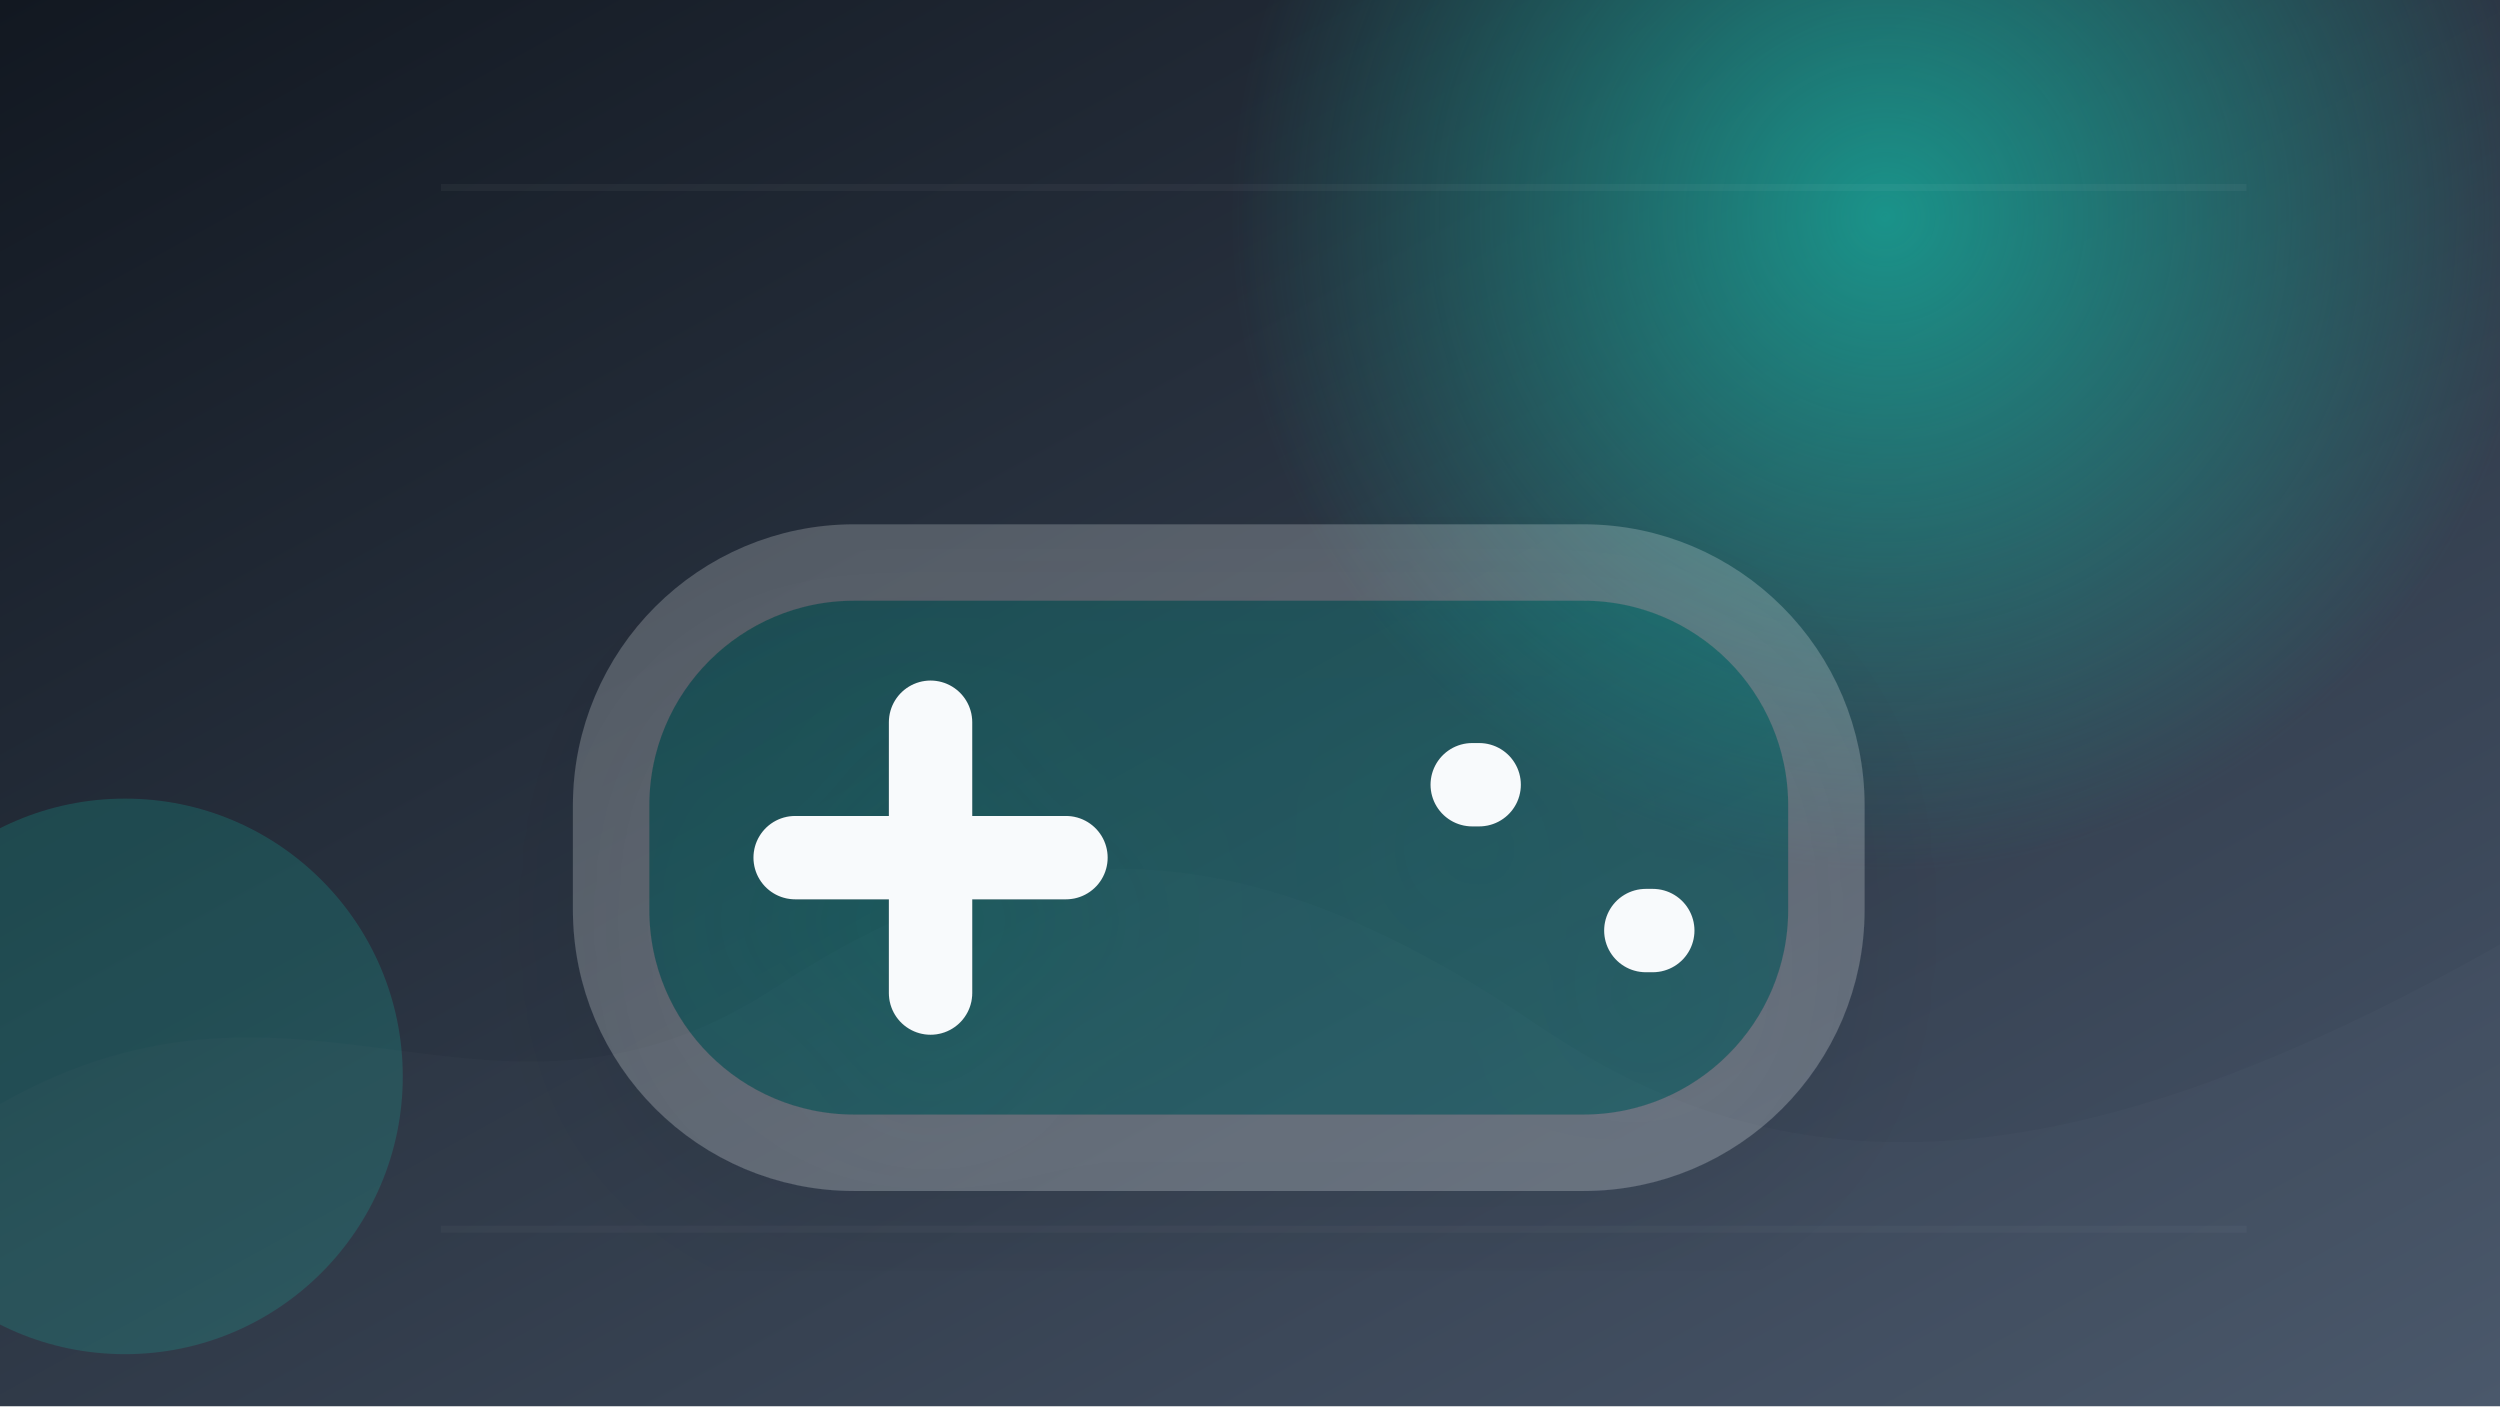
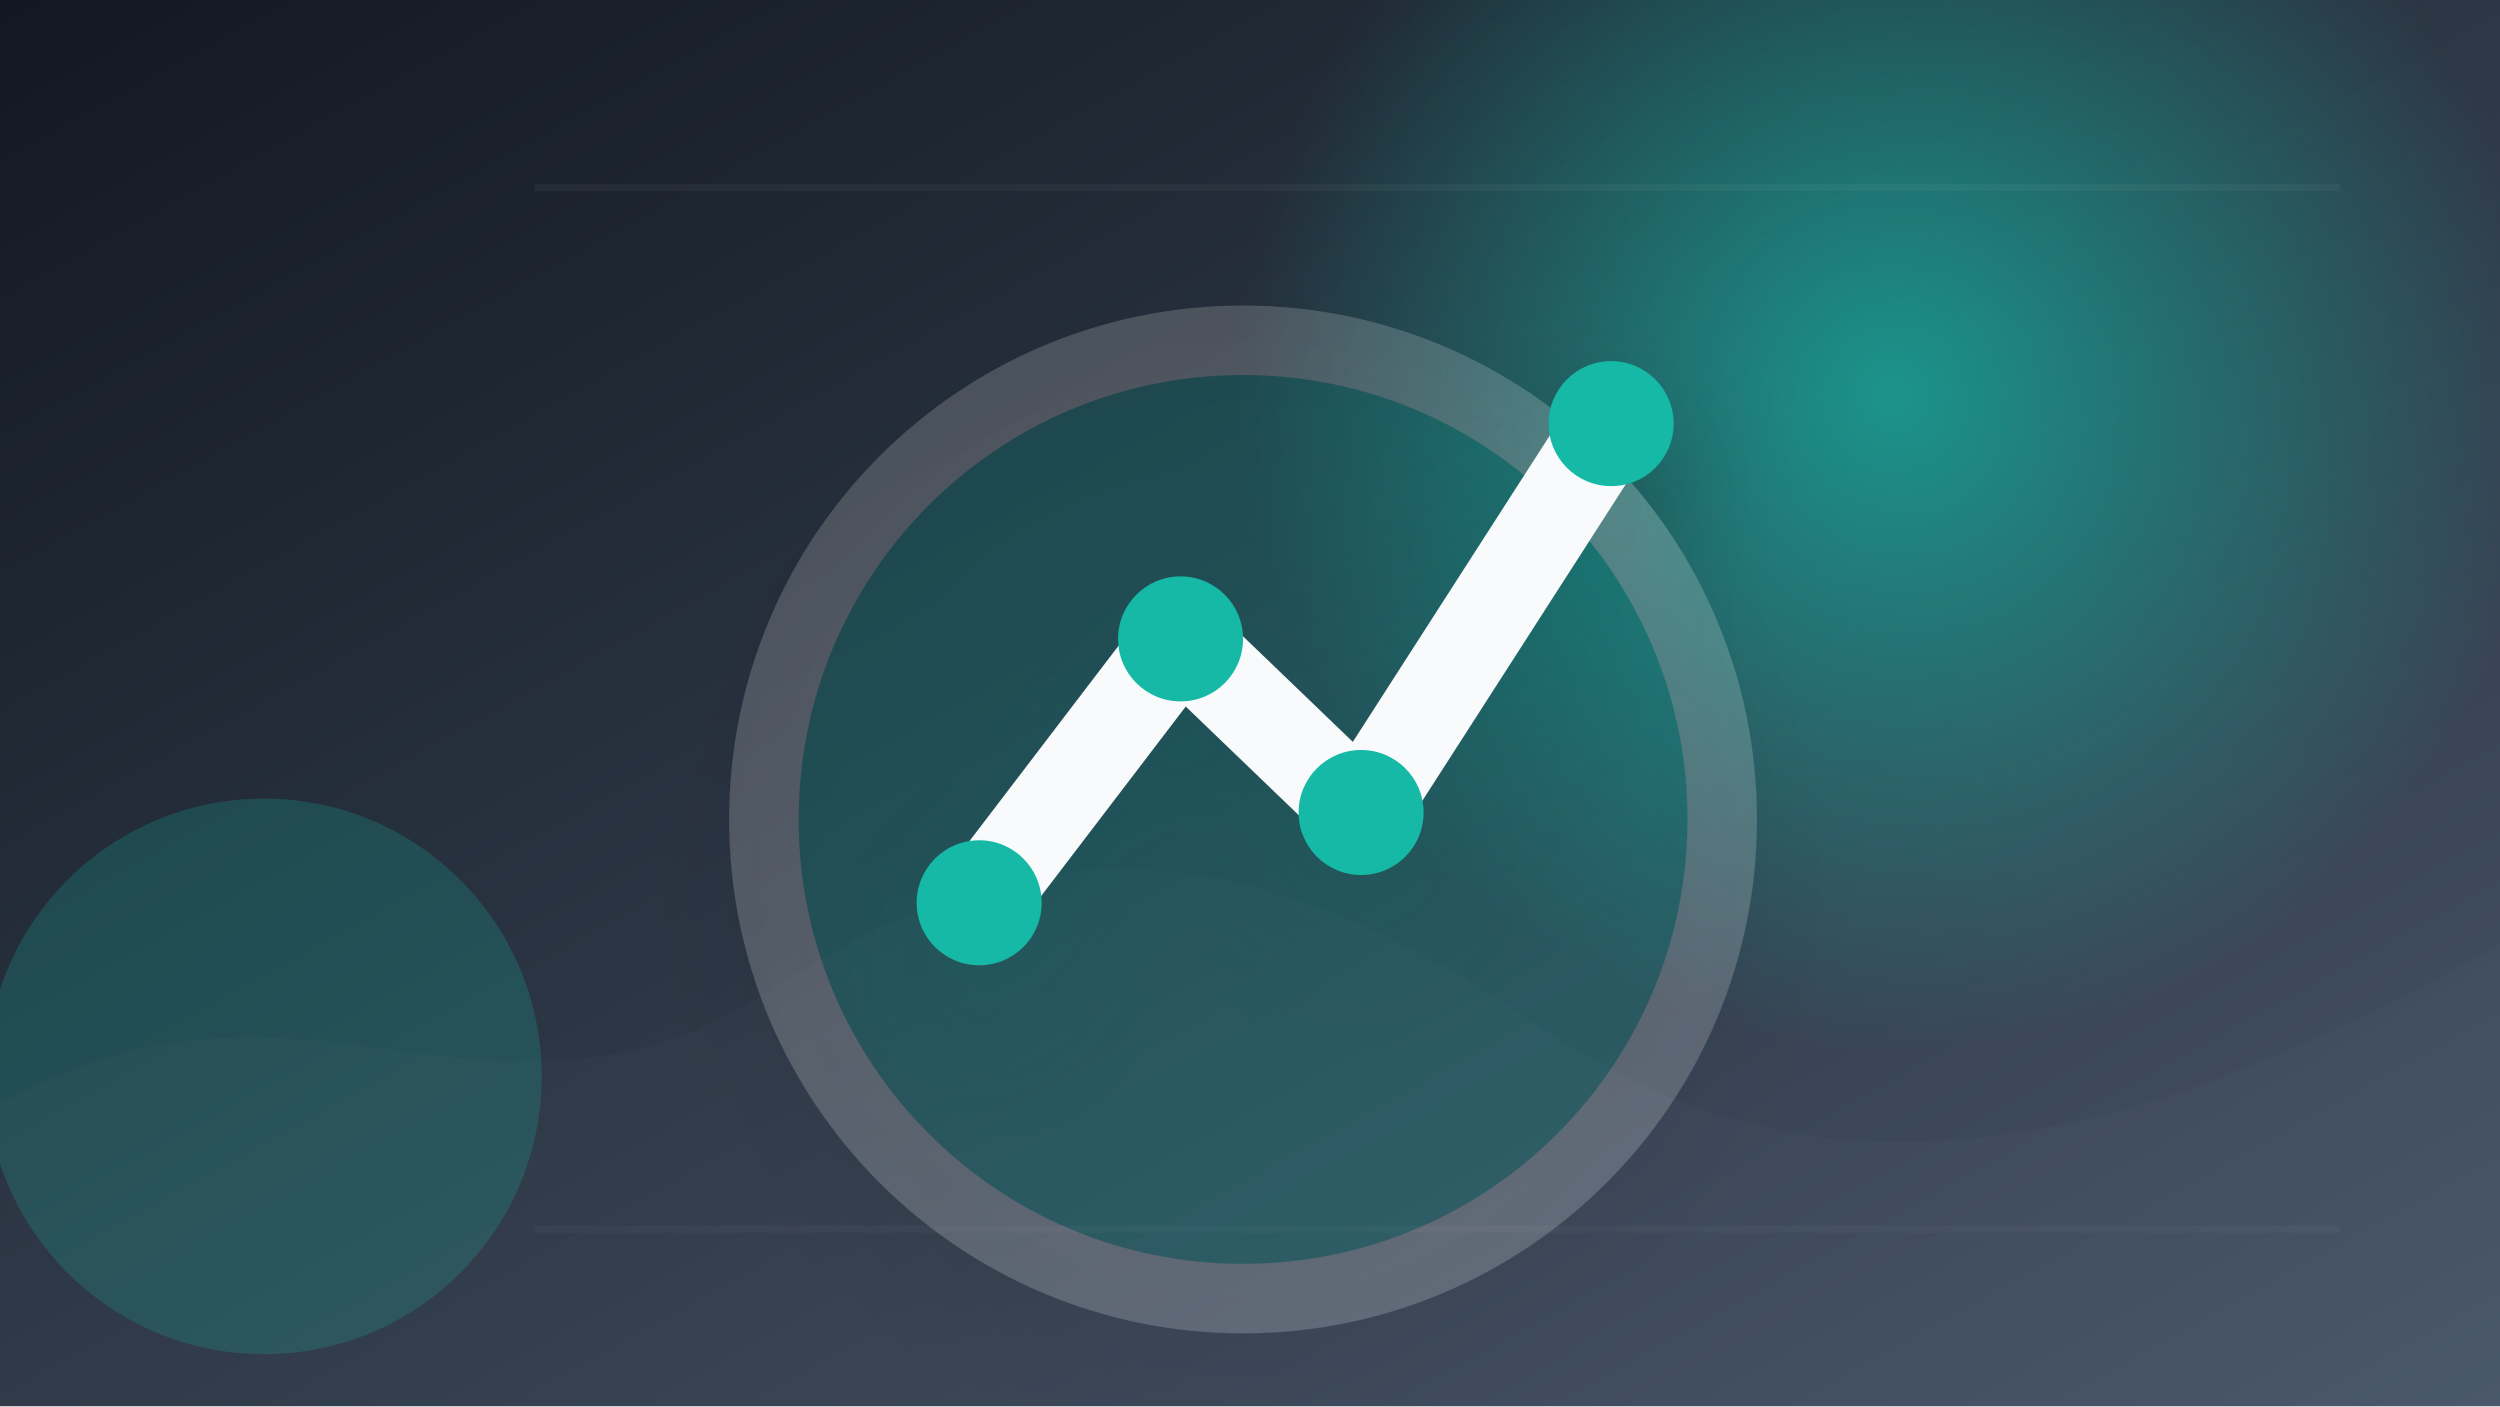
<svg xmlns="http://www.w3.org/2000/svg" width="720" height="405" viewBox="0 0 720 405">
  <defs>
    <linearGradient id="bg" x1="0" x2="1" y1="0" y2="1">
      <stop offset="0" stop-color="#121821" />
      <stop offset="1" stop-color="#475569" />
    </linearGradient>
    <radialGradient id="glow" cx="50%" cy="50%" r="50%">
      <stop offset="0" stop-color="#14b8a6" stop-opacity=".72" />
      <stop offset="1" stop-color="#14b8a6" stop-opacity="0" />
    </radialGradient>
    <filter id="shadow" x="-20%" y="-20%" width="140%" height="140%">
      <feDropShadow dx="0" dy="18" stdDeviation="18" flood-color="#000000" flood-opacity=".24" />
    </filter>
  </defs>
  <rect width="720" height="405" fill="url(#bg)" />
-   <circle cx="543" cy="62" r="190" fill="url(#glow)" />
+   <circle cx="545" cy="113" r="190" fill="url(#glow)" />
  <g opacity=".22">
-     <circle cx="36" cy="310" r="80" fill="#14b8a6" />
+     <circle cx="76" cy="310" r="80" fill="#14b8a6" />
    <path d="M0 318C88 268 142 338 224 284s146-38 220 12 156 44 276-24v133H0z" fill="#f8fafc" opacity=".08" />
-     <path d="M127 54h520" stroke="#f8fafc" stroke-width="2" opacity=".18" />
-     <path d="M127 354h520" stroke="#f8fafc" stroke-width="2" opacity=".14" />
+     <path d="M154 54h520" stroke="#f8fafc" stroke-width="2" opacity=".18" />
+     <path d="M154 354h520" stroke="#f8fafc" stroke-width="2" opacity=".14" />
  </g>
  <g filter="url(#shadow)">
-     <g transform="translate(156 130)">
-       <rect x="20" y="32" width="350" height="170" rx="70" fill="#14b8a6" opacity=".22" stroke="#f8fafc" stroke-width="22" />
-       <path d="M112 78v78M73 117h78M268 96h2M318 138h2" stroke="#f8fafc" stroke-width="24" stroke-linecap="round" />
+     <g transform="translate(198 76)">
+       <circle cx="160" cy="160" r="138" fill="#14b8a6" opacity=".18" stroke="#f8fafc" stroke-width="20" />
+       <path d="M84 184l58-76 52 50 72-112" fill="none" stroke="#f8fafc" stroke-width="26" stroke-linecap="round" stroke-linejoin="round" />
+       <circle cx="84" cy="184" r="18" fill="#14b8a6" />
+       <circle cx="142" cy="108" r="18" fill="#14b8a6" />
+       <circle cx="194" cy="158" r="18" fill="#14b8a6" />
+       <circle cx="266" cy="46" r="18" fill="#14b8a6" />
    </g>
  </g>
</svg>
